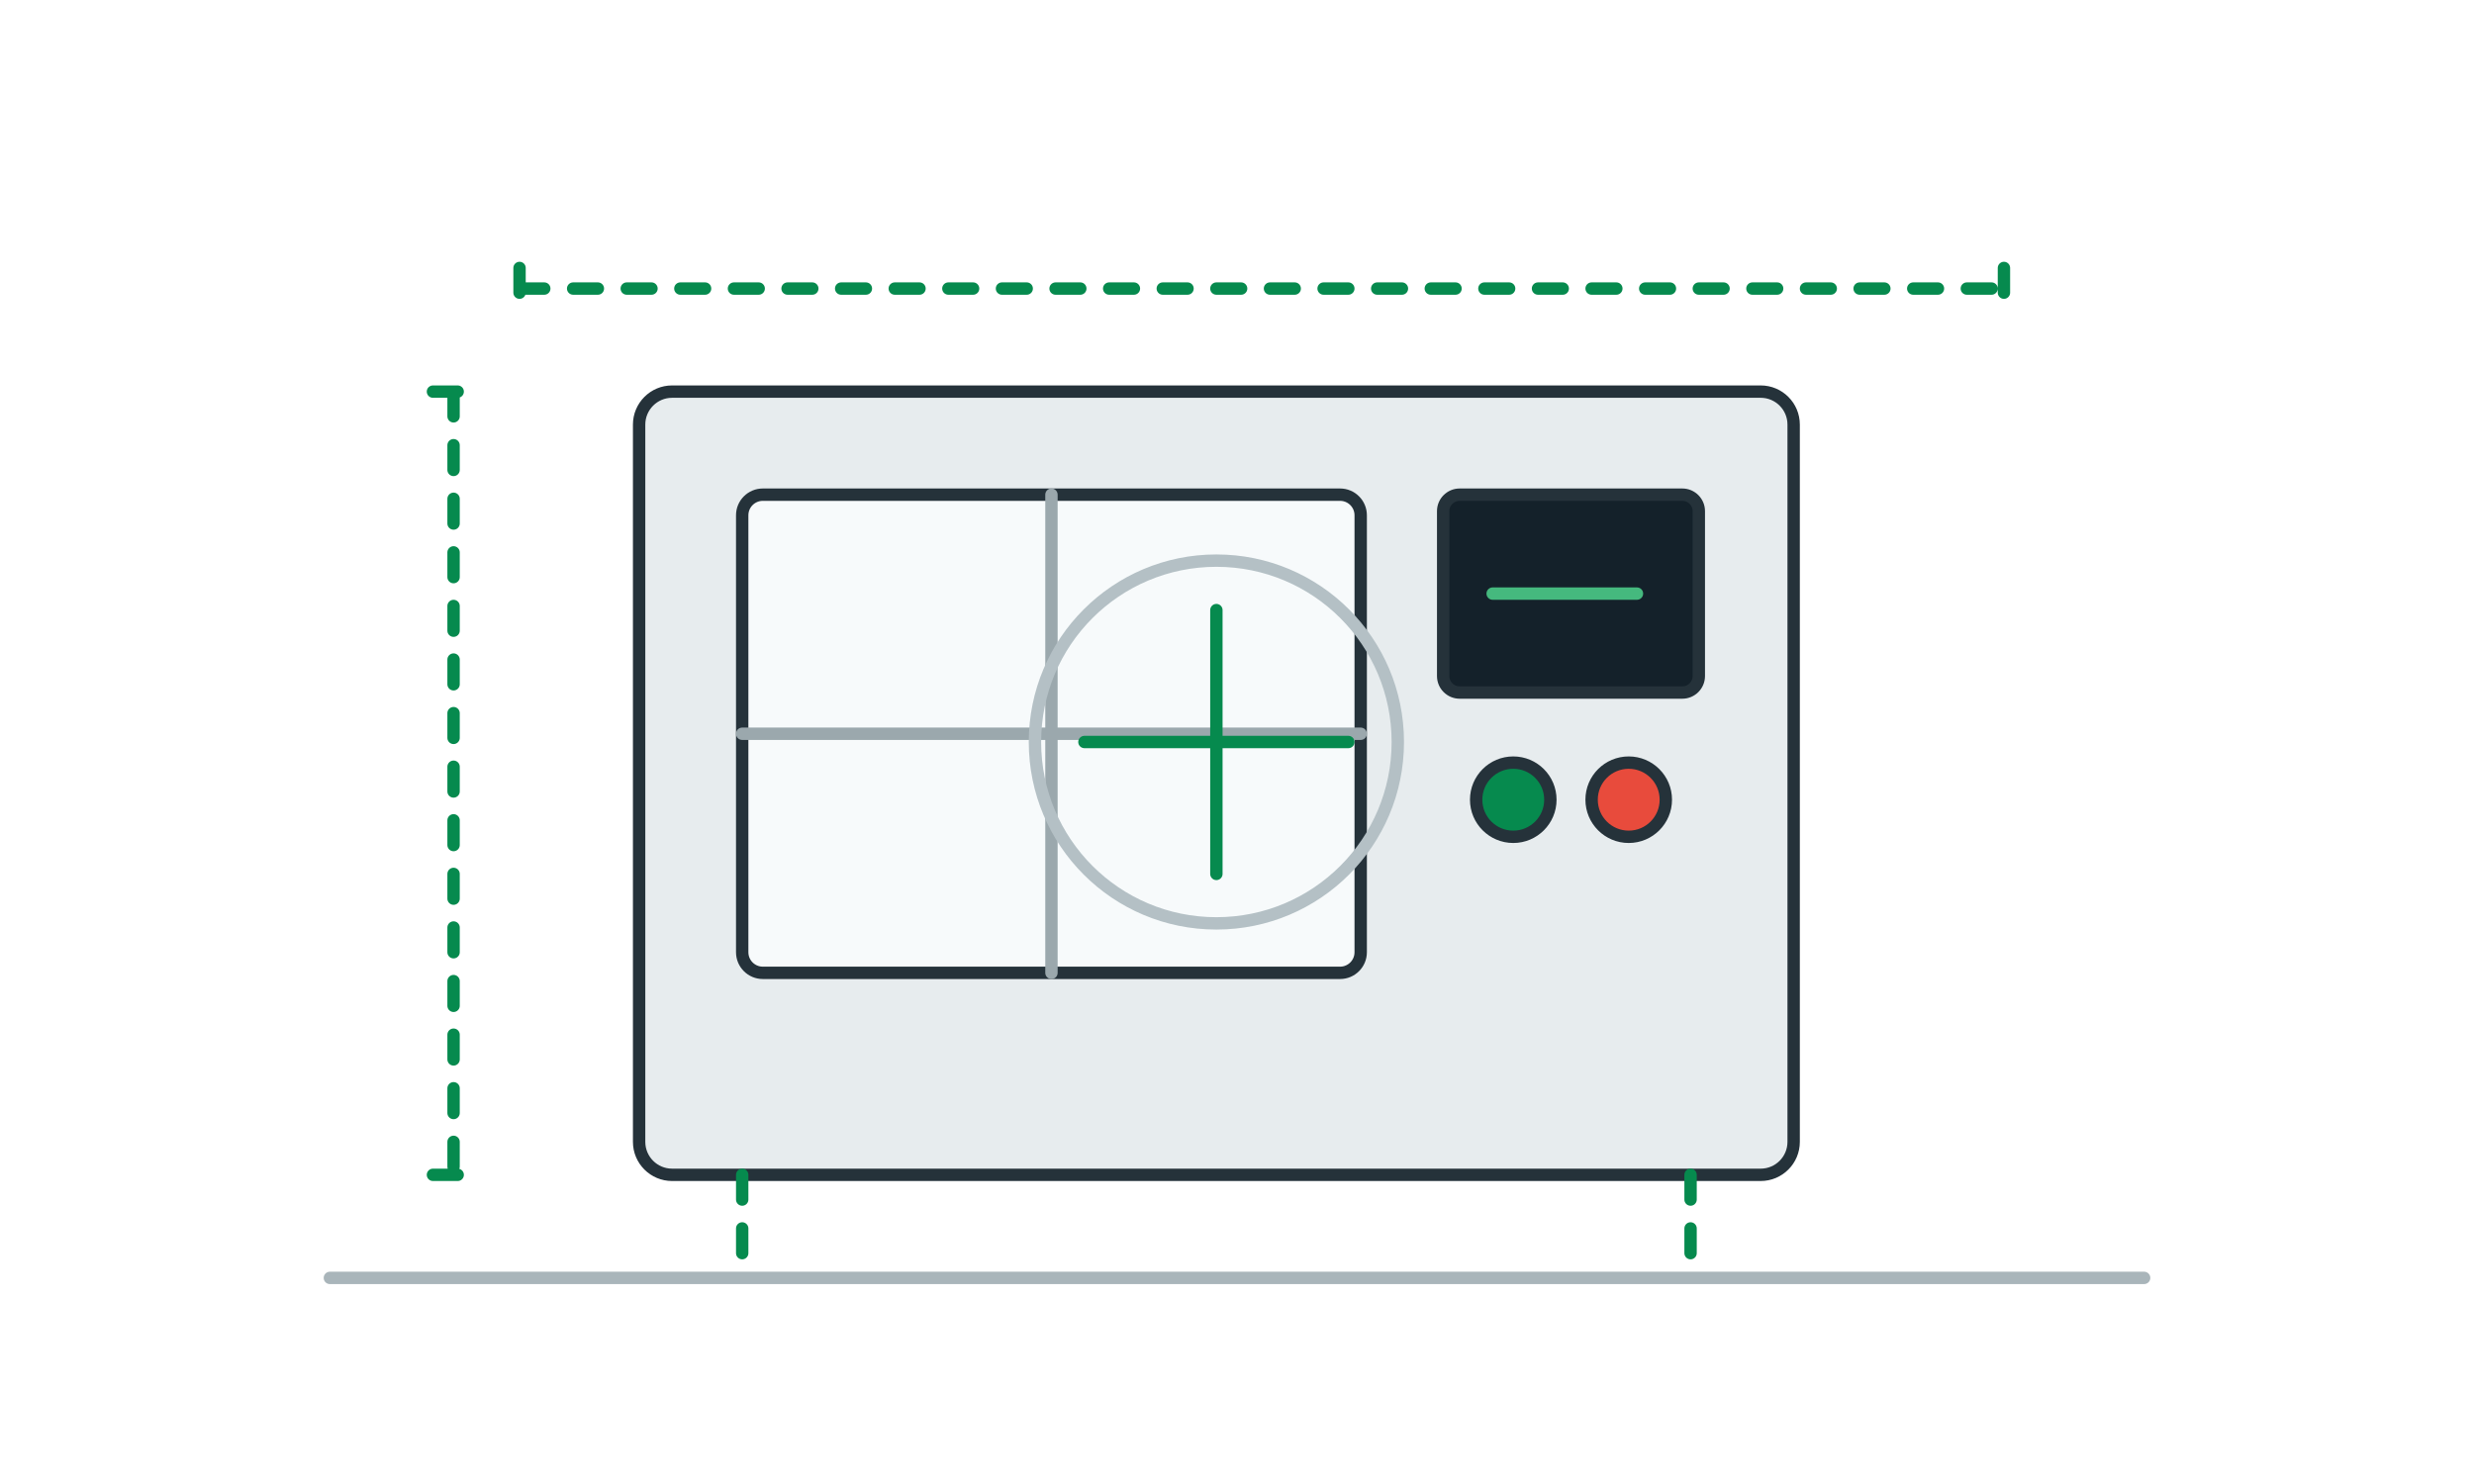
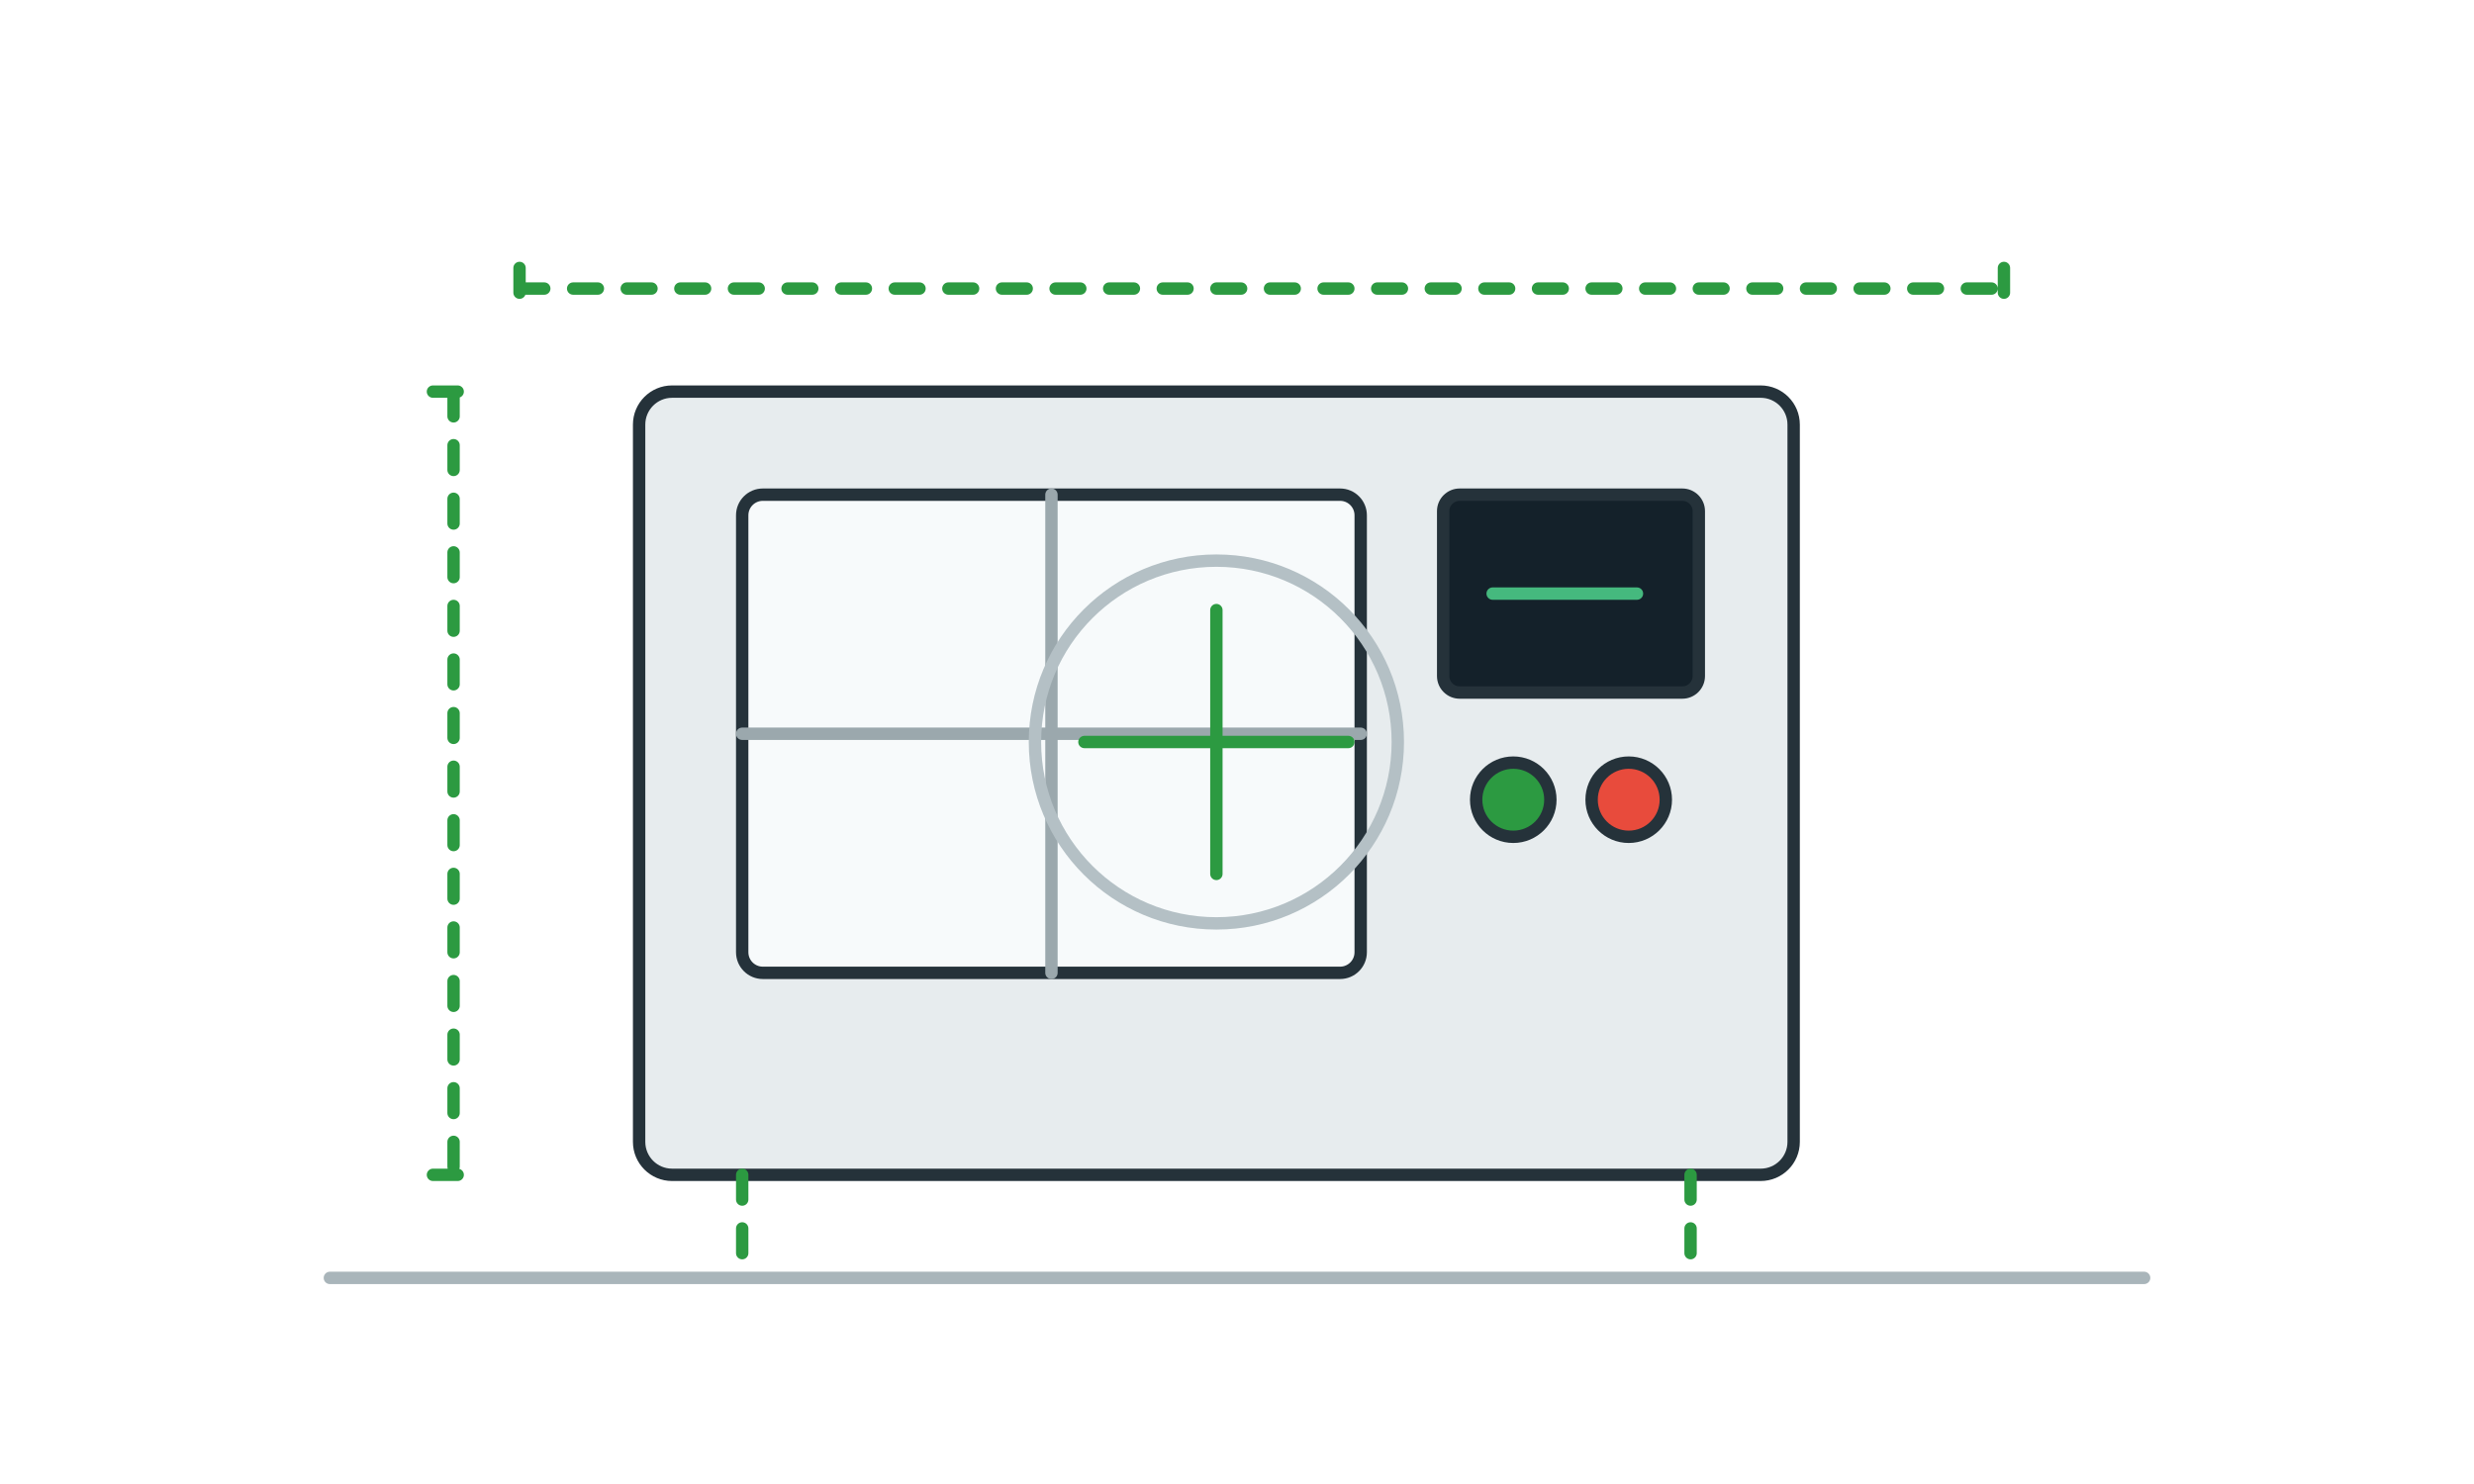
<svg xmlns="http://www.w3.org/2000/svg" viewBox="0 0 600 360" fill="none">
  <g stroke="#25323A" stroke-width="3" stroke-linecap="round" stroke-linejoin="round">
    <path d="M80 310h440" stroke="#A9B5BA" />
    <rect x="155" y="95" width="280" height="190" rx="8" fill="#E7ECEE" />
    <rect x="180" y="120" width="150" height="116" rx="5" fill="#F7FAFB" />
    <path d="M255 120v116m-75-58h150" stroke="#9BA8AD" />
    <rect x="350" y="120" width="62" height="48" rx="4" fill="#14212A" />
    <path d="M362 144h35" stroke="#45B97E" />
-     <circle cx="367" cy="194" r="9" fill="#068A4E" />
+     <circle cx="367" cy="194" r="9" fill="#2C9A41" />
    <circle cx="395" cy="194" r="9" fill="#E84B3C" />
-     <path d="M180 285v25m230-25v25M126 70h360M126 65v10m360-10v10" stroke="#068A4E" stroke-dasharray="6 7" />
-     <path d="M110 95v190m-5-190h10m-10 190h10" stroke="#068A4E" stroke-dasharray="6 7" />
+     <path d="M180 285v25m230-25v25M126 70h360M126 65v10m360-10v10" stroke="#2C9A41" stroke-dasharray="6 7" />
+     <path d="M110 95v190m-5-190h10m-10 190h10" stroke="#2C9A41" stroke-dasharray="6 7" />
    <circle cx="295" cy="180" r="44" stroke="#B4C0C5" />
-     <path d="M295 148v64m-32-32h64" stroke="#068A4E" />
+     <path d="M295 148v64m-32-32h64" stroke="#2C9A41" />
  </g>
</svg>
